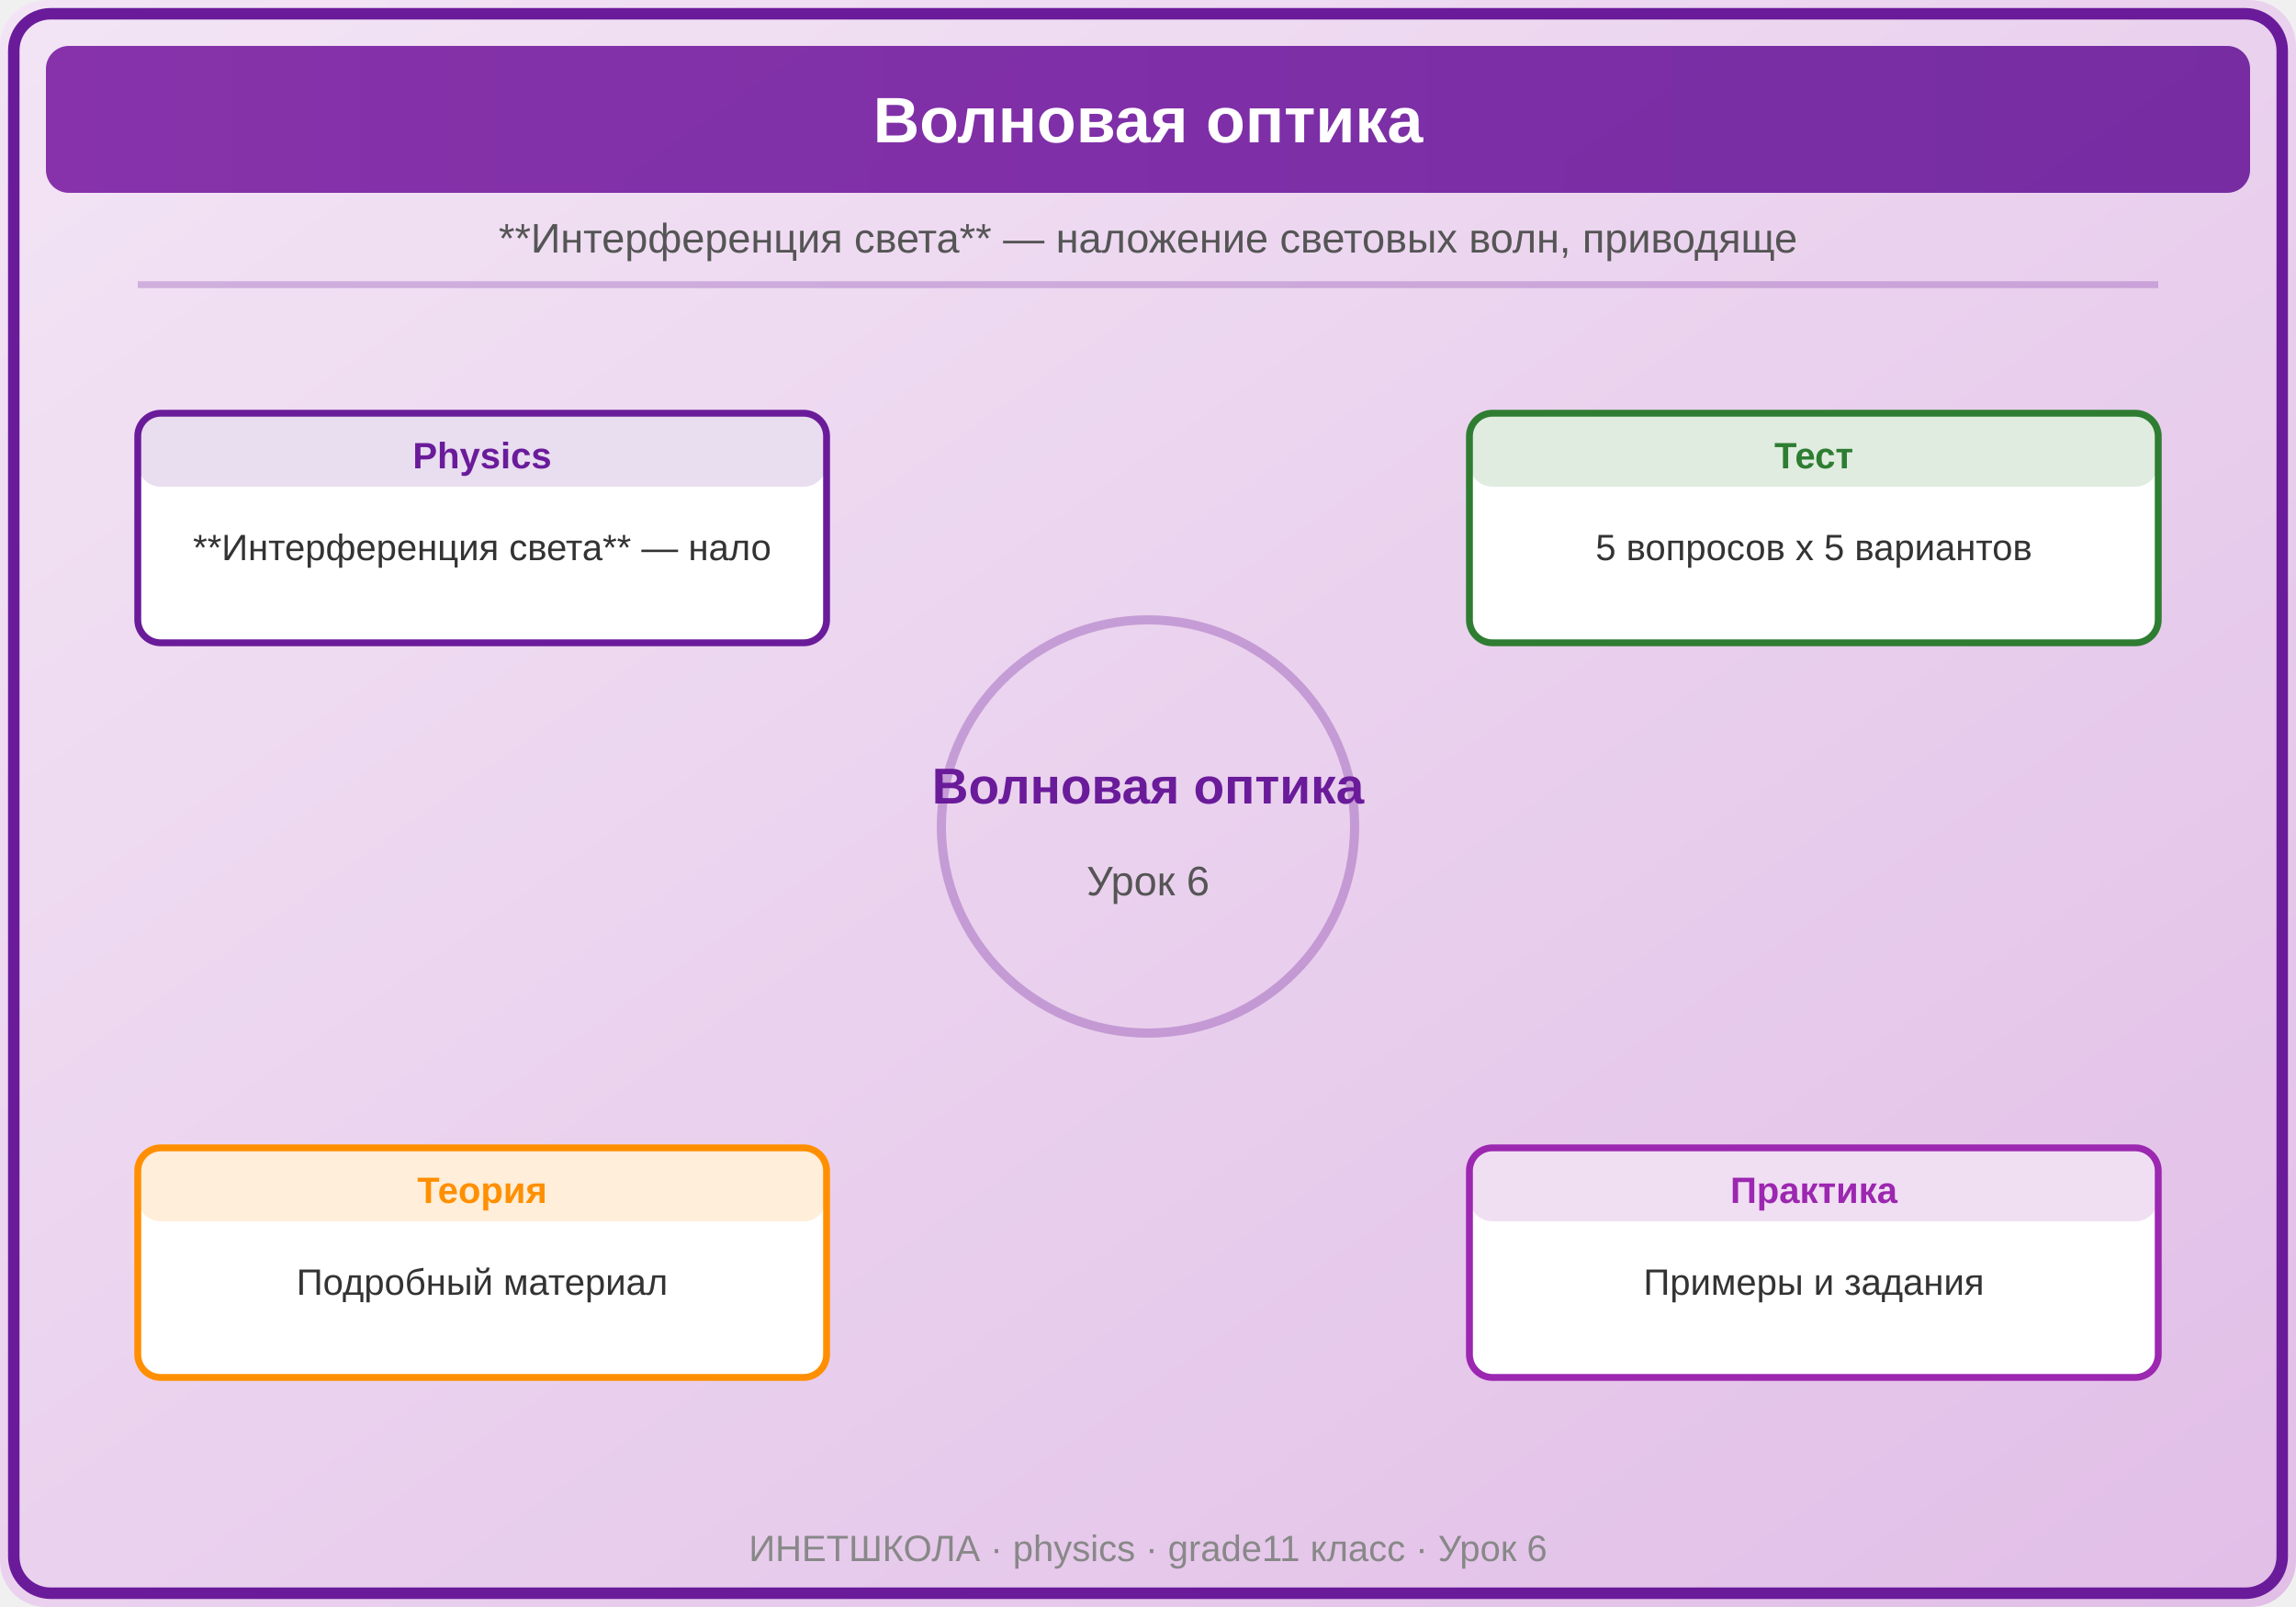
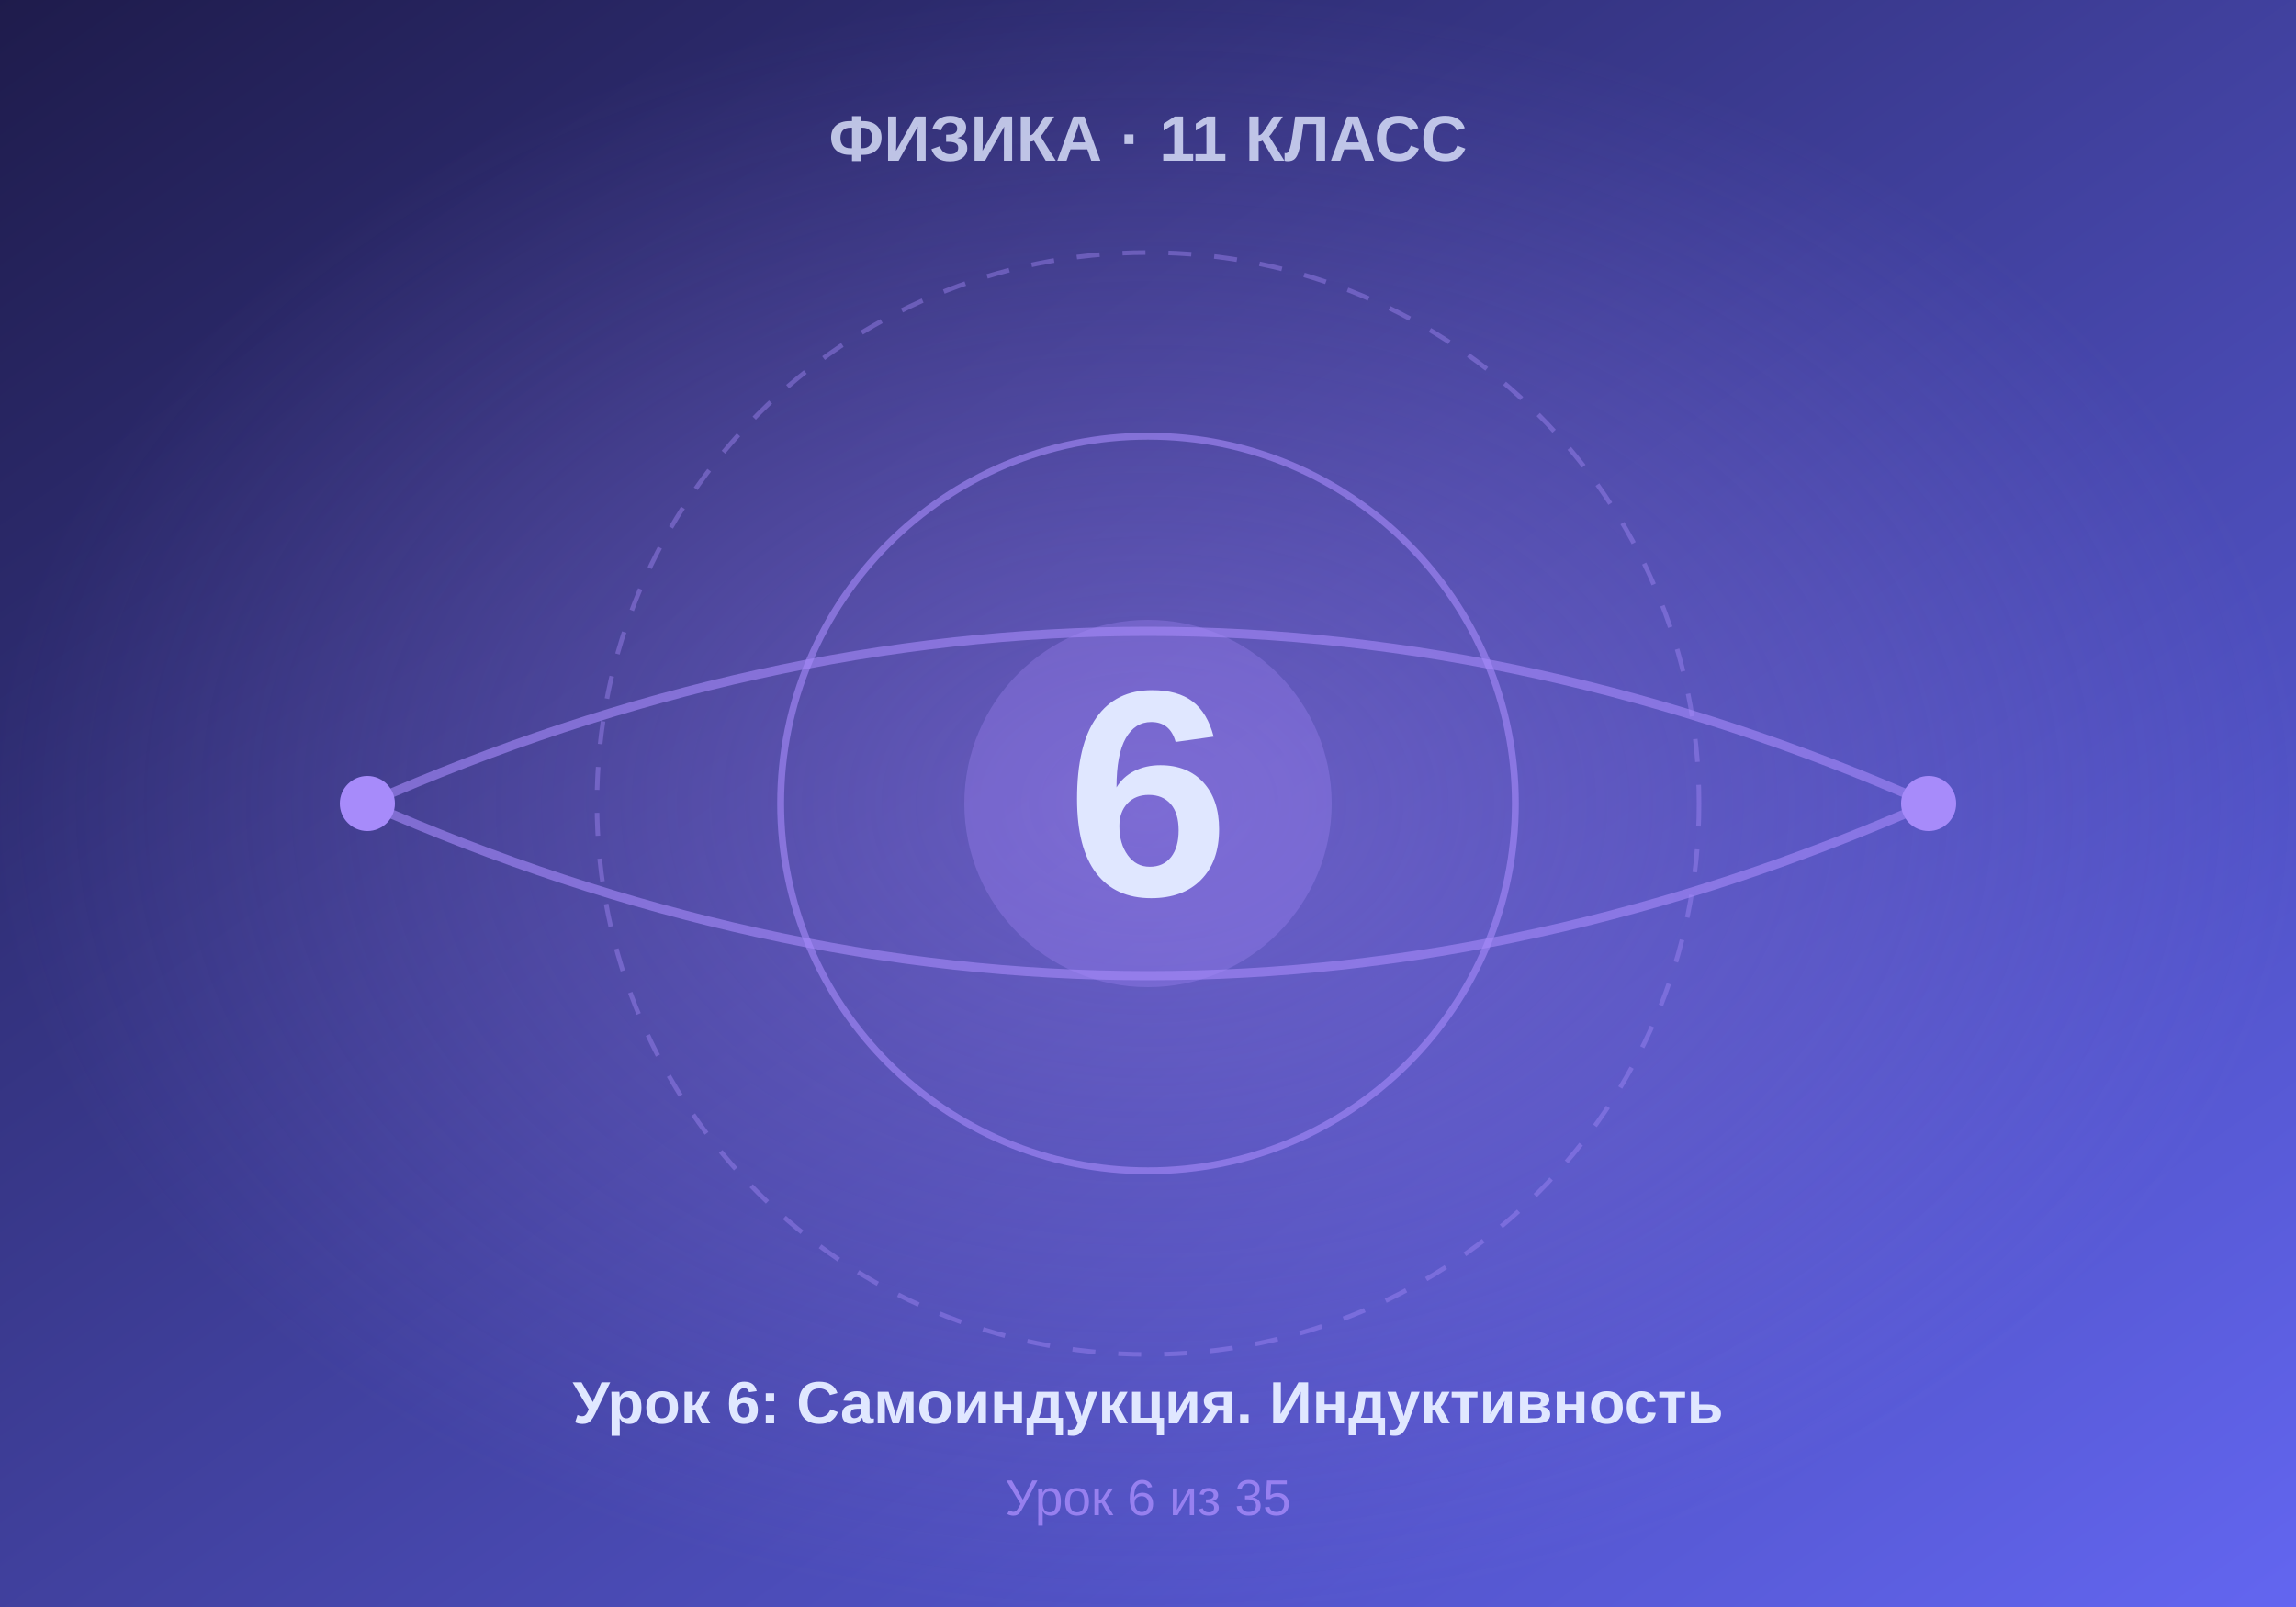
- <svg xmlns="http://www.w3.org/2000/svg" viewBox="0 0 500 350">
+ <svg xmlns="http://www.w3.org/2000/svg" viewBox="0 0 500 350" width="500" height="350">
  <defs>
-     <linearGradient id="bg" x1="0" y1="0" x2="1" y2="1">
-       <stop offset="0%" stop-color="#F3E5F5" />
-       <stop offset="100%" stop-color="#E1BEE7" />
+     <linearGradient id="bgGrad" x1="0%" y1="0%" x2="100%" y2="100%">
+       <stop offset="0%" style="stop-color:#1e1b4b" />
+       <stop offset="100%" style="stop-color:#6366f1" />
    </linearGradient>
-     <linearGradient id="panel" x1="0" y1="0" x2="1" y2="0">
-       <stop offset="0%" stop-color="#7B1FA2" />
-       <stop offset="100%" stop-color="#6A1B9A" />
-     </linearGradient>
+     <radialGradient id="centerGlow" cx="50%" cy="50%" r="50%">
+       <stop offset="0%" style="stop-color:#a78bfa;stop-opacity:0.4" />
+       <stop offset="100%" style="stop-color:#a78bfa;stop-opacity:0" />
+     </radialGradient>
  </defs>
-   <rect width="500" height="350" fill="url(#bg)" rx="10" />
-   <rect x="3" y="3" width="494" height="344" rx="8" fill="none" stroke="#6A1B9A" stroke-width="2.5" />
-   <rect x="10" y="10" width="480" height="32" rx="5" fill="url(#panel)" opacity="0.9" />
-   <text x="250" y="31" font-family="Arial,sans-serif" font-size="14" font-weight="bold" fill="white" text-anchor="middle">Волновая оптика</text>
-   <text x="250" y="55" font-family="Arial,sans-serif" font-size="9" fill="#555" text-anchor="middle">**Интерференция света** — наложение световых волн, приводяще</text>
-   <line x1="30" y1="62" x2="470" y2="62" stroke="#6A1B9A" stroke-width="1.5" opacity="0.25" />
-   <circle cx="250" cy="180" r="45" fill="none" stroke="#6A1B9A" stroke-width="2" opacity="0.3" />
-   <text x="250" y="175" font-family="Arial,sans-serif" font-size="11" fill="#6A1B9A" text-anchor="middle" font-weight="bold">Волновая оптика</text>
-   <text x="250" y="195" font-family="Arial,sans-serif" font-size="9" fill="#555" text-anchor="middle">Урок 6</text>
-   <rect x="30" y="90" width="150" height="50" rx="5" fill="white" stroke="#6A1B9A" stroke-width="1.5" />
-   <rect x="30" y="90" width="150" height="16" rx="5" fill="#6A1B9A" opacity="0.15" />
-   <text x="105.0" y="102" font-family="Arial,sans-serif" font-size="8" font-weight="bold" fill="#6A1B9A" text-anchor="middle">Physics</text>
-   <text x="105.0" y="122" font-family="Arial,sans-serif" font-size="8" fill="#333" text-anchor="middle">**Интерференция света** — нало</text>
-   <rect x="320" y="90" width="150" height="50" rx="5" fill="white" stroke="#2E7D32" stroke-width="1.5" />
-   <rect x="320" y="90" width="150" height="16" rx="5" fill="#2E7D32" opacity="0.15" />
-   <text x="395.0" y="102" font-family="Arial,sans-serif" font-size="8" font-weight="bold" fill="#2E7D32" text-anchor="middle">Тест</text>
-   <text x="395.0" y="122" font-family="Arial,sans-serif" font-size="8" fill="#333" text-anchor="middle">5 вопросов x 5 вариантов</text>
-   <rect x="30" y="250" width="150" height="50" rx="5" fill="white" stroke="#FF8F00" stroke-width="1.5" />
-   <rect x="30" y="250" width="150" height="16" rx="5" fill="#FF8F00" opacity="0.15" />
-   <text x="105.0" y="262" font-family="Arial,sans-serif" font-size="8" font-weight="bold" fill="#FF8F00" text-anchor="middle">Теория</text>
-   <text x="105.0" y="282" font-family="Arial,sans-serif" font-size="8" fill="#333" text-anchor="middle">Подробный материал</text>
-   <rect x="320" y="250" width="150" height="50" rx="5" fill="white" stroke="#9C27B0" stroke-width="1.5" />
-   <rect x="320" y="250" width="150" height="16" rx="5" fill="#9C27B0" opacity="0.15" />
-   <text x="395.0" y="262" font-family="Arial,sans-serif" font-size="8" font-weight="bold" fill="#9C27B0" text-anchor="middle">Практика</text>
-   <text x="395.0" y="282" font-family="Arial,sans-serif" font-size="8" fill="#333" text-anchor="middle">Примеры и задания</text>
-   <text x="250" y="340" font-family="Arial,sans-serif" font-size="8" fill="#888" text-anchor="middle">ИНЕТШКОЛА · physics · grade11 класс · Урок 6</text>
+   <rect width="500" height="350" fill="url(#bgGrad)" />
+   <rect width="500" height="350" fill="url(#centerGlow)" />
+   <circle cx="250" cy="175" r="120" fill="none" stroke="#a78bfa" stroke-width="1" stroke-dasharray="5,5" opacity="0.4" />
+   <circle cx="250" cy="175" r="80" fill="none" stroke="#a78bfa" stroke-width="1.5" opacity="0.6" />
+   <circle cx="250" cy="175" r="40" fill="#a78bfa" opacity="0.3" />
+   <text x="250" y="195" font-family="Arial, sans-serif" font-size="64" font-weight="bold" fill="#e0e7ff" text-anchor="middle">6</text>
+   <text x="250" y="35" font-family="Arial, sans-serif" font-size="14" font-weight="bold" fill="#e0e7ff" text-anchor="middle" opacity="0.8">ФИЗИКА · 11 КЛАСС</text>
+   <text x="250" y="310" font-family="Arial, sans-serif" font-size="13" font-weight="bold" fill="#e0e7ff" text-anchor="middle">Урок 6: Самоиндукция. Индуктивность</text>
+   <text x="250" y="330" font-family="Arial, sans-serif" font-size="11" fill="#a78bfa" text-anchor="middle" opacity="0.8">Урок 6 из 35</text>
+   <path d="M 80 175 Q 250 100 420 175" fill="none" stroke="#a78bfa" stroke-width="2" opacity="0.6" />
+   <path d="M 80 175 Q 250 250 420 175" fill="none" stroke="#a78bfa" stroke-width="2" opacity="0.6" />
+   <circle cx="80" cy="175" r="6" fill="#a78bfa" />
+   <circle cx="420" cy="175" r="6" fill="#a78bfa" />
</svg>
